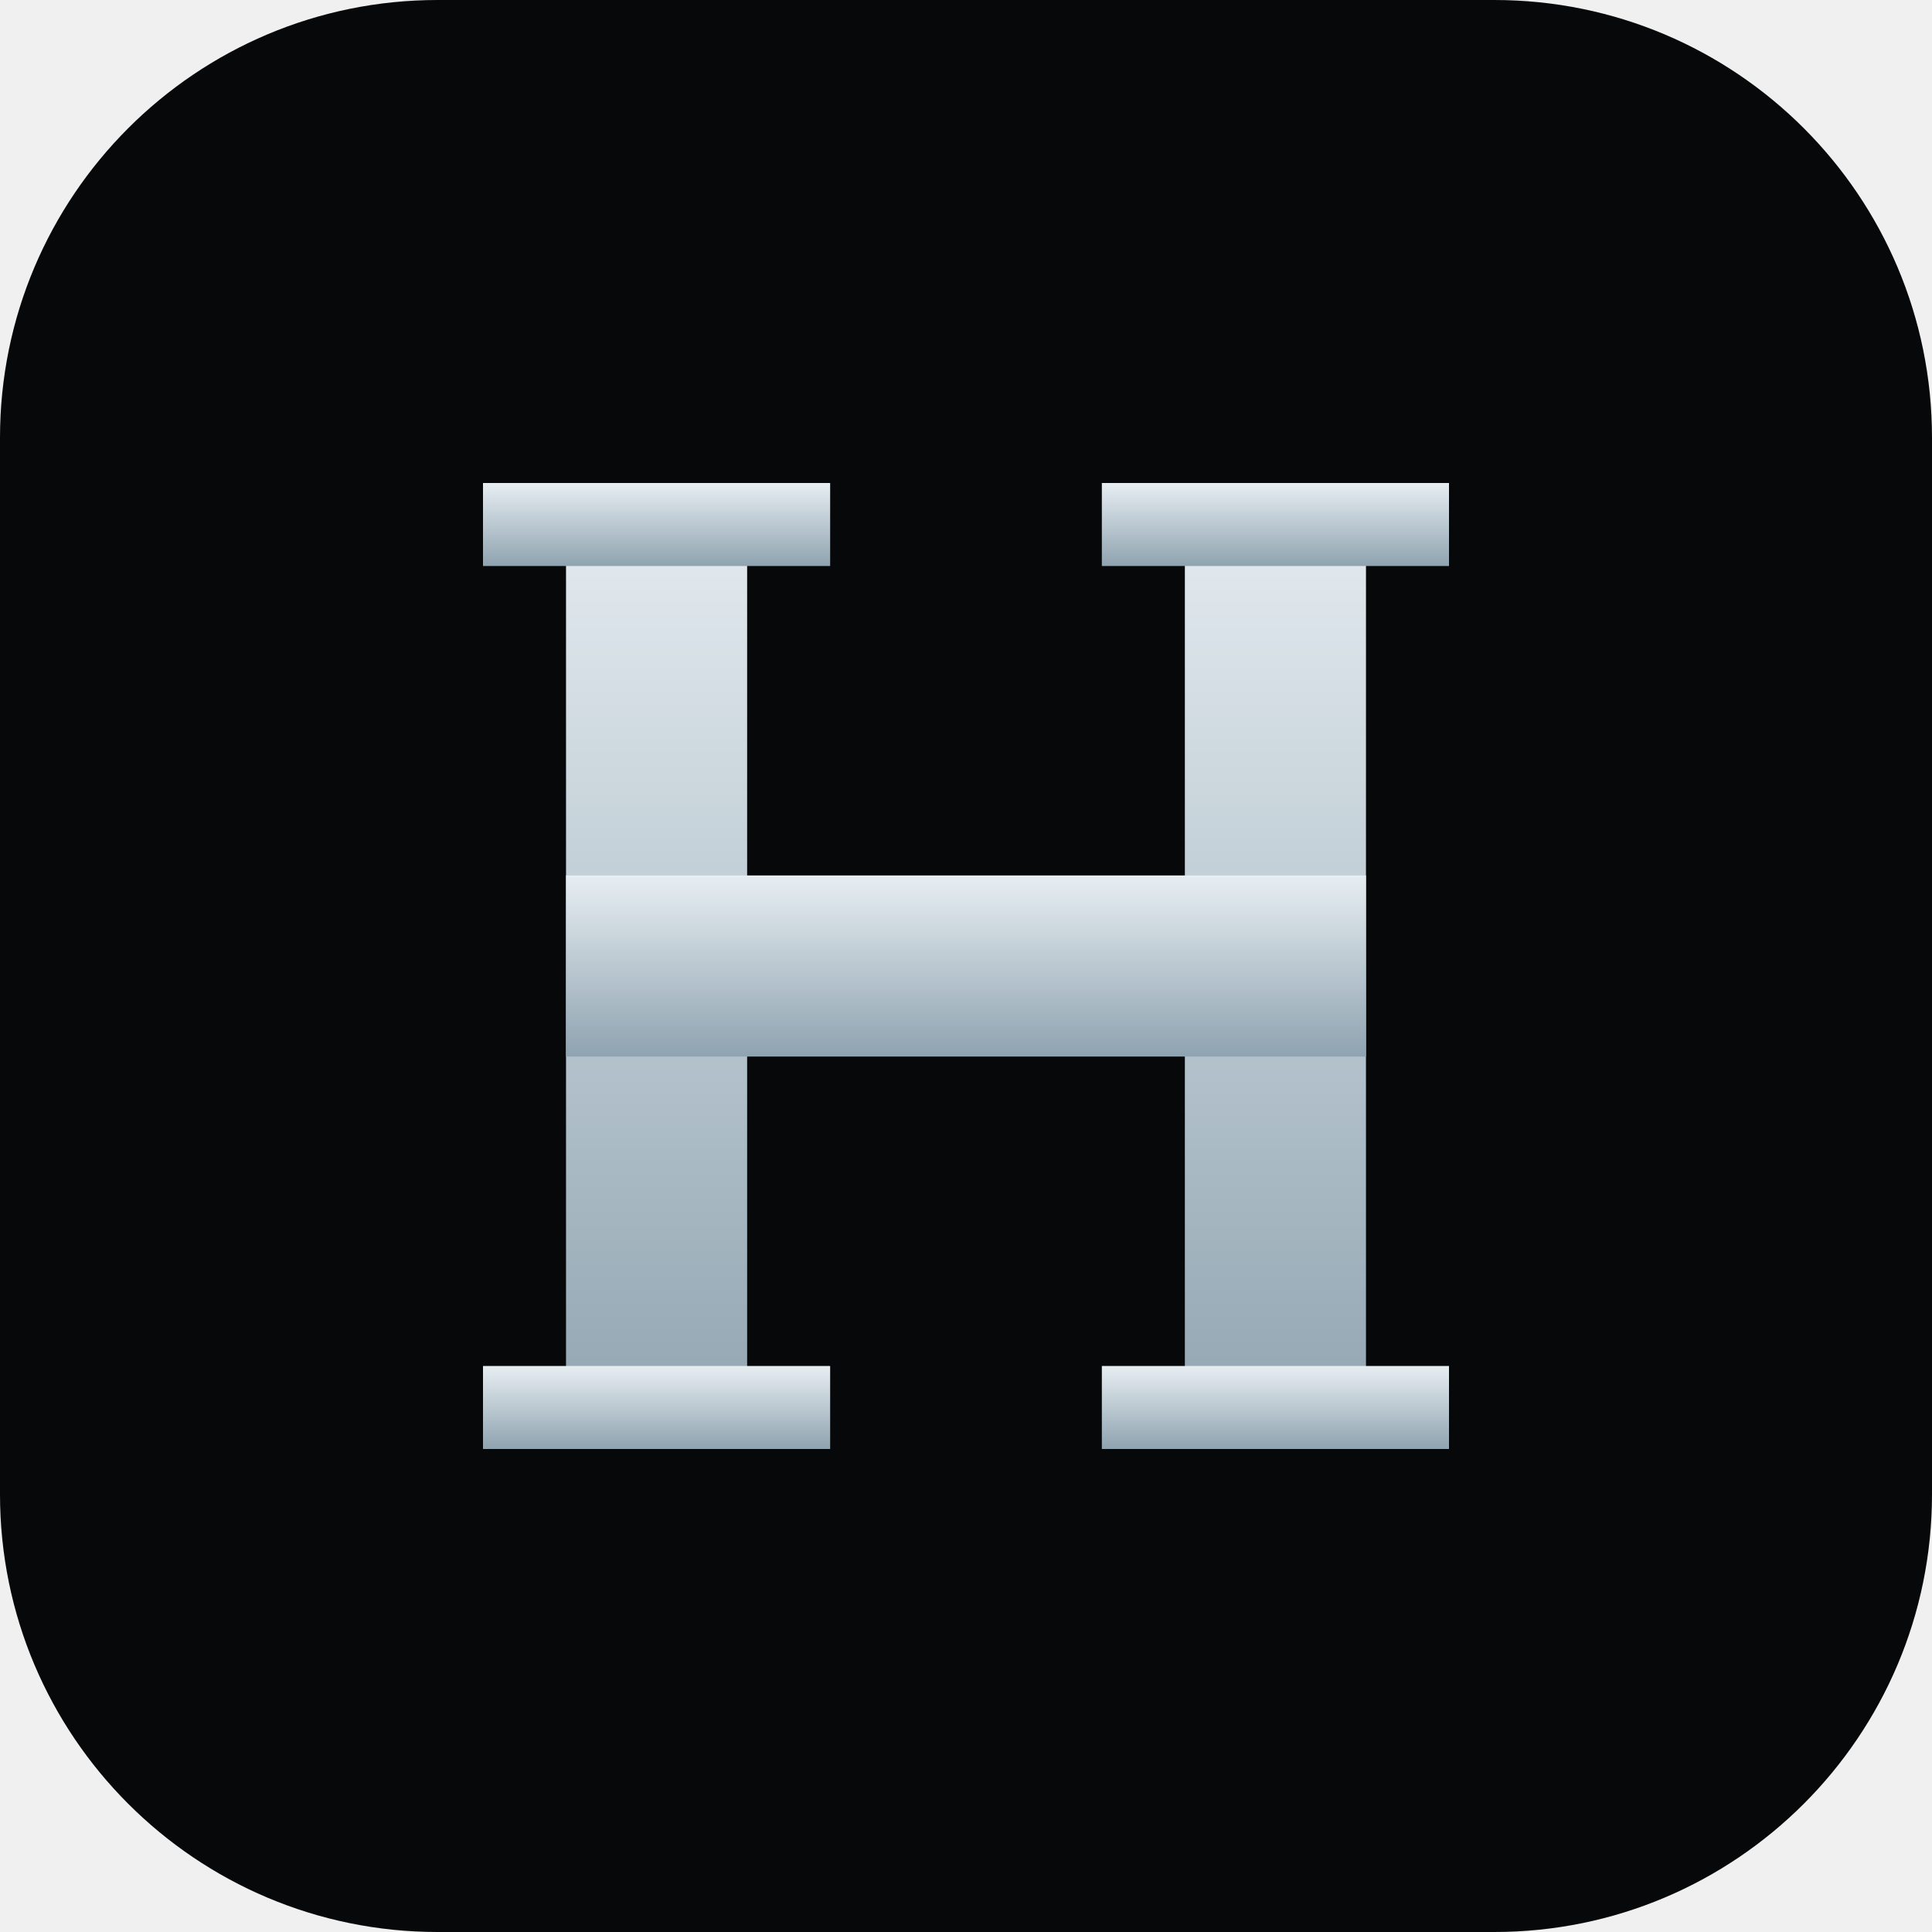
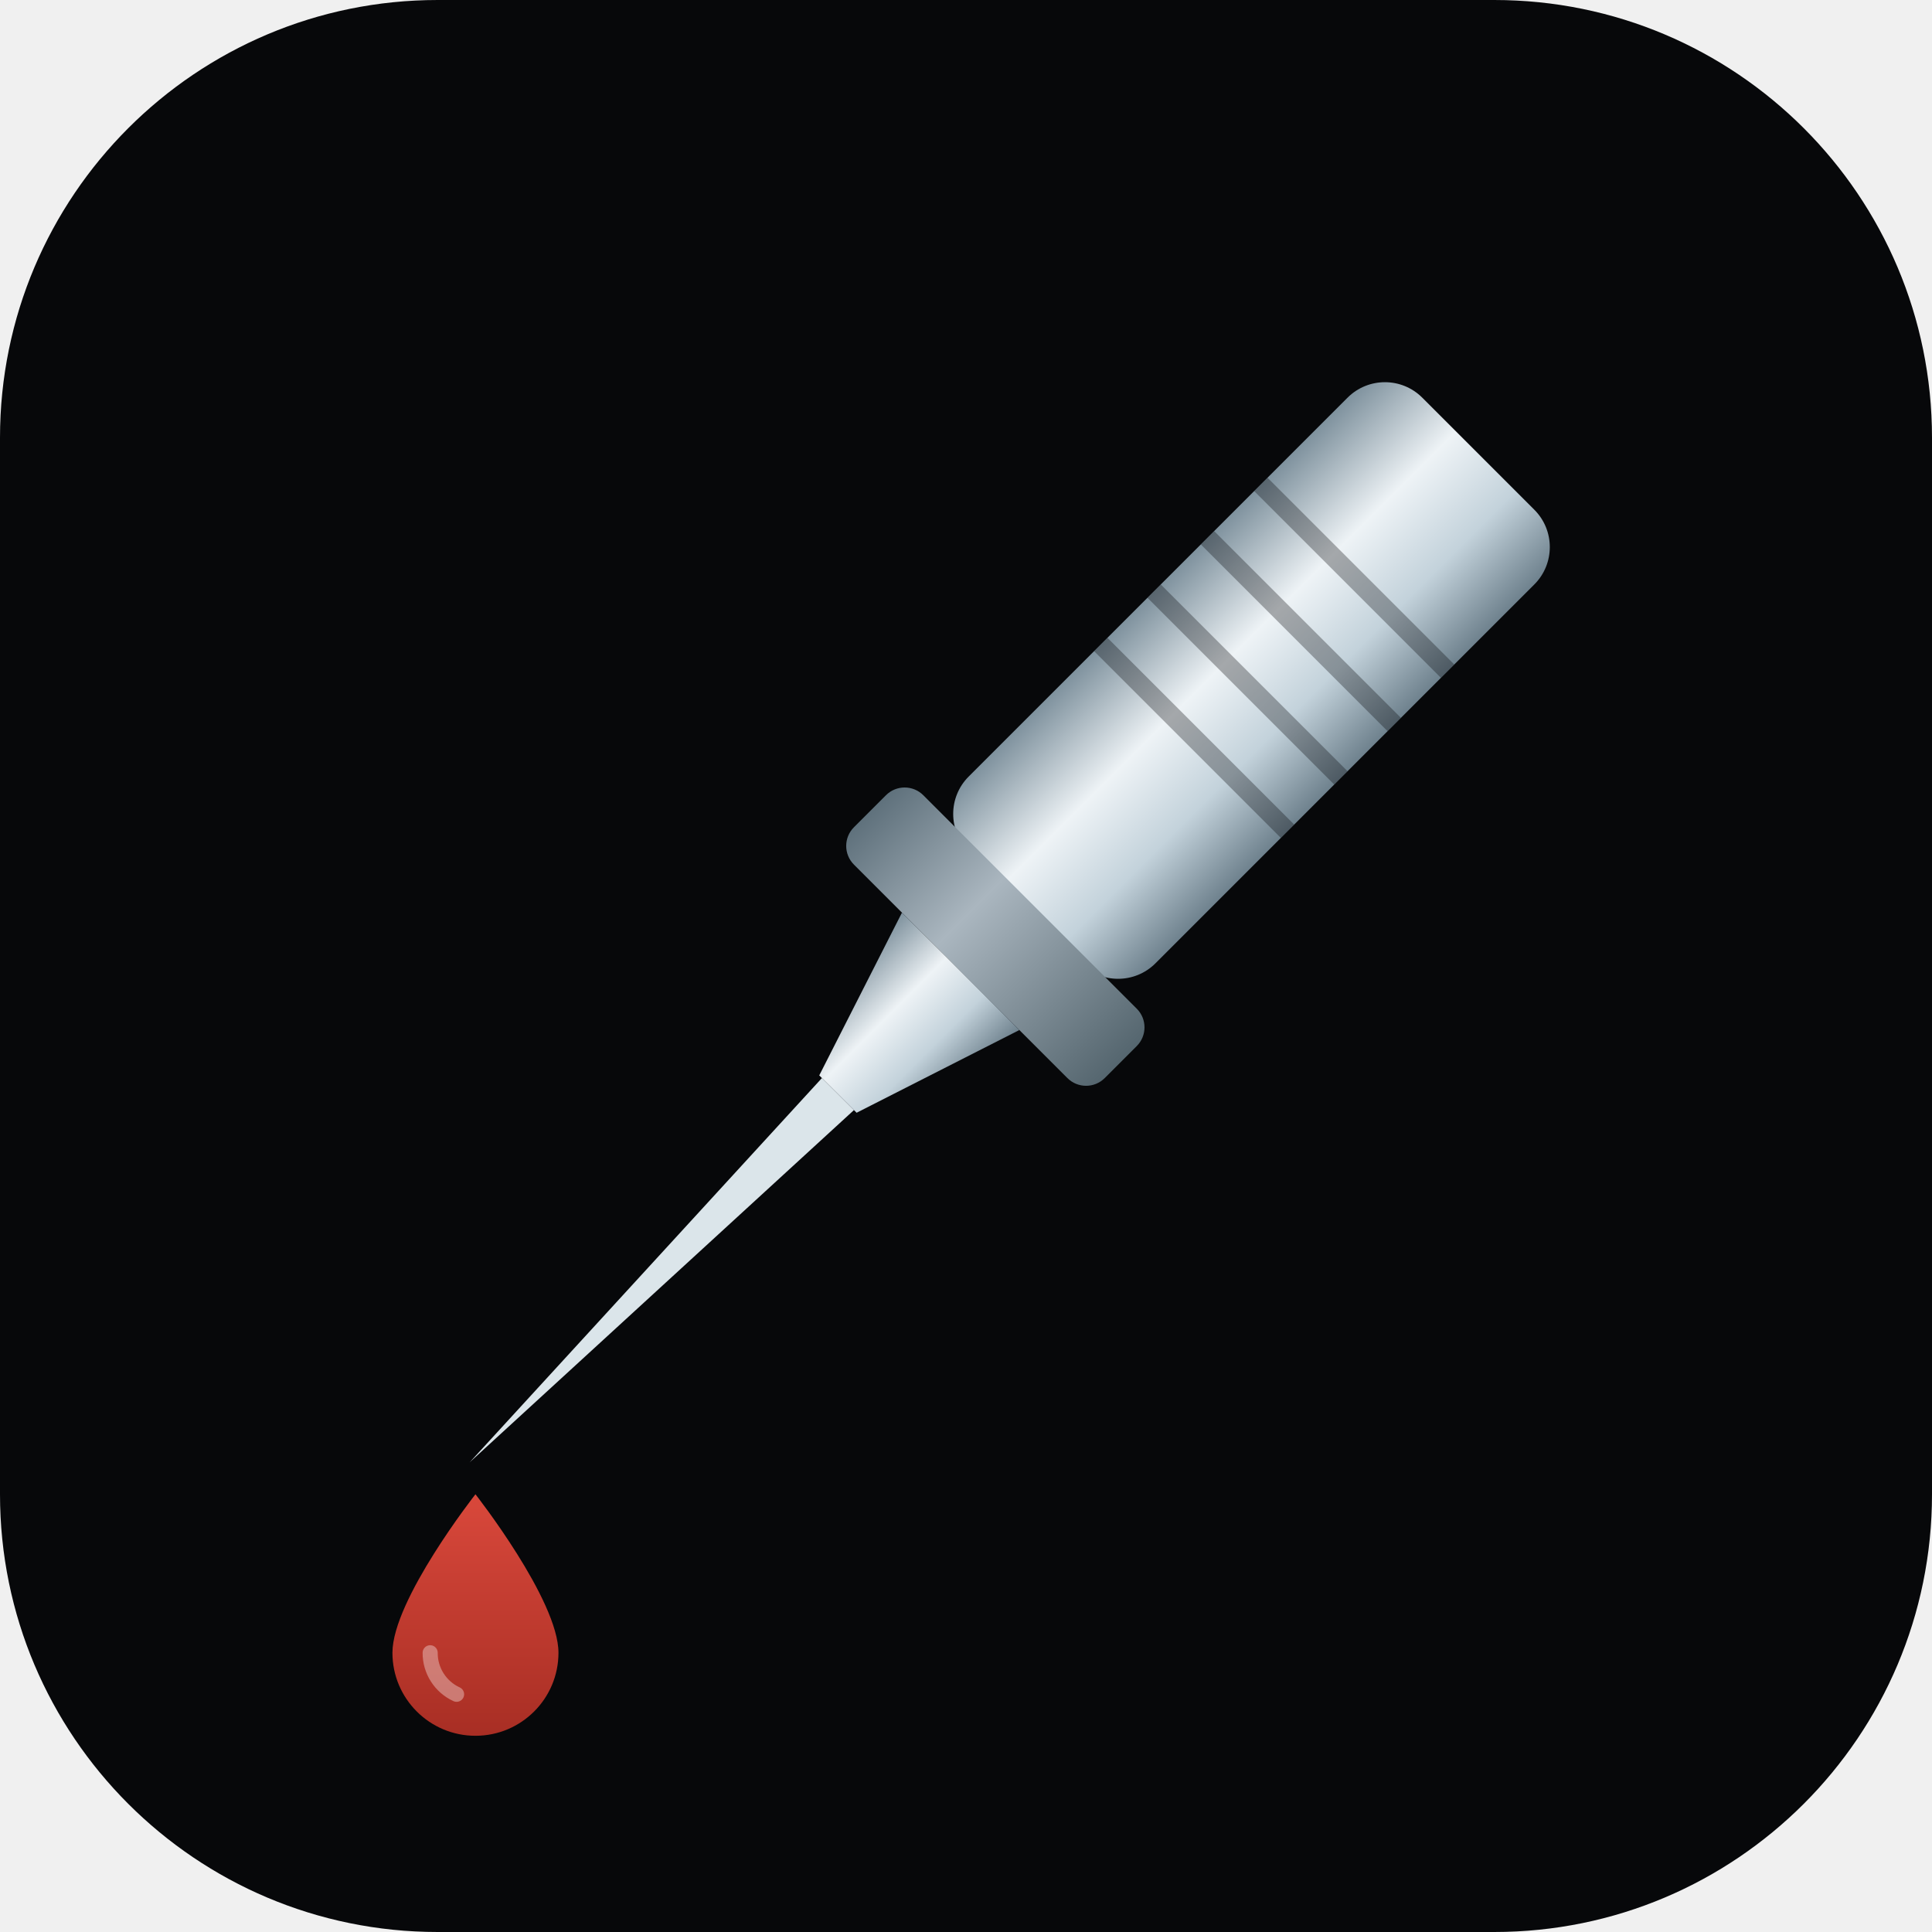
- <svg xmlns="http://www.w3.org/2000/svg" viewBox="0 0 512 512" role="img" aria-label="Hector Tattoos">
+ <svg xmlns="http://www.w3.org/2000/svg" viewBox="0 0 512 512" role="img" aria-label="Tattoo Estudio">
  <defs>
-     <linearGradient id="steel" x1="0" y1="0" x2="0" y2="1">
-       <stop offset="0" stop-color="#e7eef2" />
-       <stop offset="1" stop-color="#8fa3b0" />
+     <linearGradient id="steel" x1="0" y1="0" x2="1" y2="0">
+       <stop offset="0" stop-color="#7f929e" />
+       <stop offset="0.38" stop-color="#eef3f6" />
+       <stop offset="0.7" stop-color="#c3d2db" />
+       <stop offset="1" stop-color="#6f828e" />
+     </linearGradient>
+     <linearGradient id="steel-dark" x1="0" y1="0" x2="1" y2="0">
+       <stop offset="0" stop-color="#5f717c" />
+       <stop offset="0.4" stop-color="#aab6bf" />
+       <stop offset="1" stop-color="#55666f" />
+     </linearGradient>
+     <linearGradient id="ink" x1="0" y1="0" x2="0" y2="1">
+       <stop offset="0" stop-color="#d9483b" />
+       <stop offset="1" stop-color="#a82e24" />
    </linearGradient>
  </defs>
  <rect width="512" height="512" rx="116" fill="#07080a" />
-   <g fill="url(#steel)">
-     <rect x="150" y="128" width="48" height="256" />
-     <rect x="314" y="128" width="48" height="256" />
-     <rect x="150" y="232" width="212" height="48" />
-     <rect x="128" y="128" width="92" height="22" />
-     <rect x="128" y="362" width="92" height="22" />
-     <rect x="292" y="128" width="92" height="22" />
-     <rect x="292" y="362" width="92" height="22" />
+   <g transform="rotate(45 256 256)">
+     <rect x="221" y="64" width="70" height="170" rx="14" fill="url(#steel)" />
+     <g fill="#07080a" fill-opacity="0.32">
+       <rect x="221" y="108" width="70" height="5" />
+       <rect x="221" y="128" width="70" height="5" />
+       <rect x="221" y="148" width="70" height="5" />
+       <rect x="221" y="168" width="70" height="5" />
+     </g>
+     <rect x="209" y="232" width="94" height="26" rx="7" fill="url(#steel-dark)" />
+     <polygon points="234,258 278,258 263,304 249,304" fill="url(#steel)" />
+     <polygon points="250,304 262,304 256,442" fill="#dbe5ea" />
  </g>
+   <path d="M126 396 C126 396 104 424 104 438 a22 22 0 0 0 44 0 C148 424 126 396 126 396 Z" fill="url(#ink)" />
+   <path d="M114 438 a12 12 0 0 0 7 11" fill="none" stroke="#ffffff" stroke-opacity="0.35" stroke-width="4" stroke-linecap="round" />
</svg>
